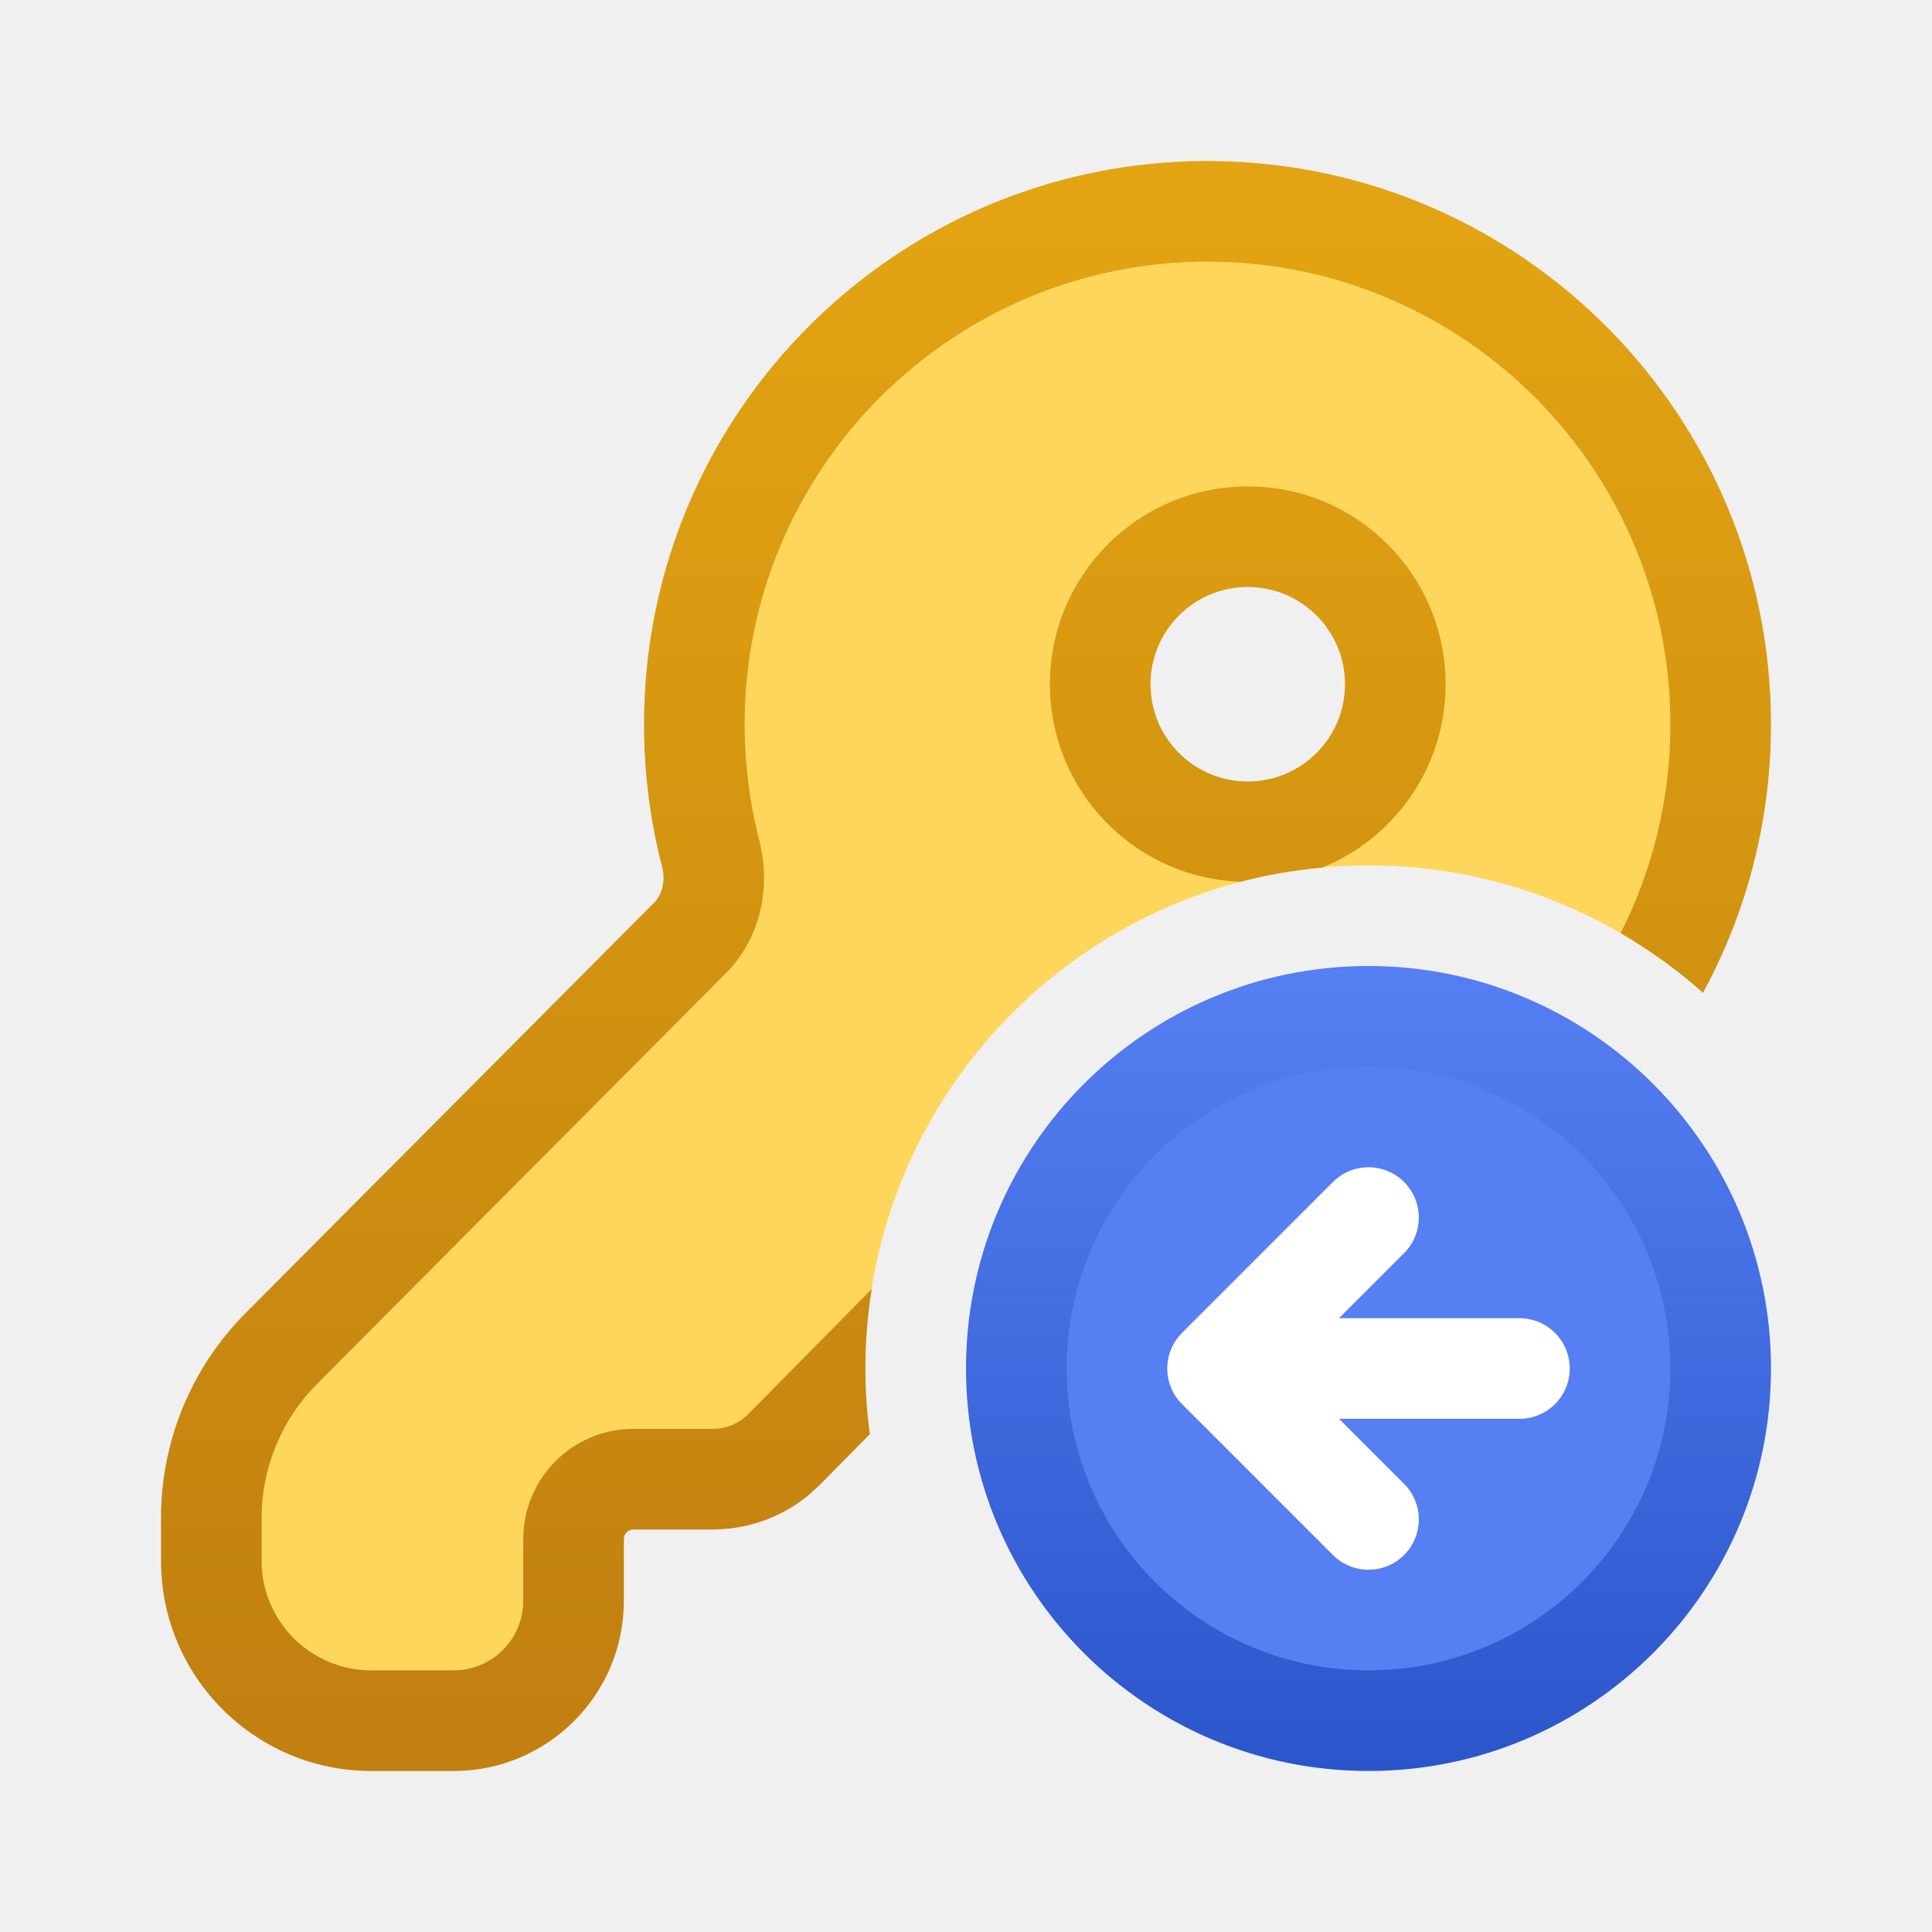
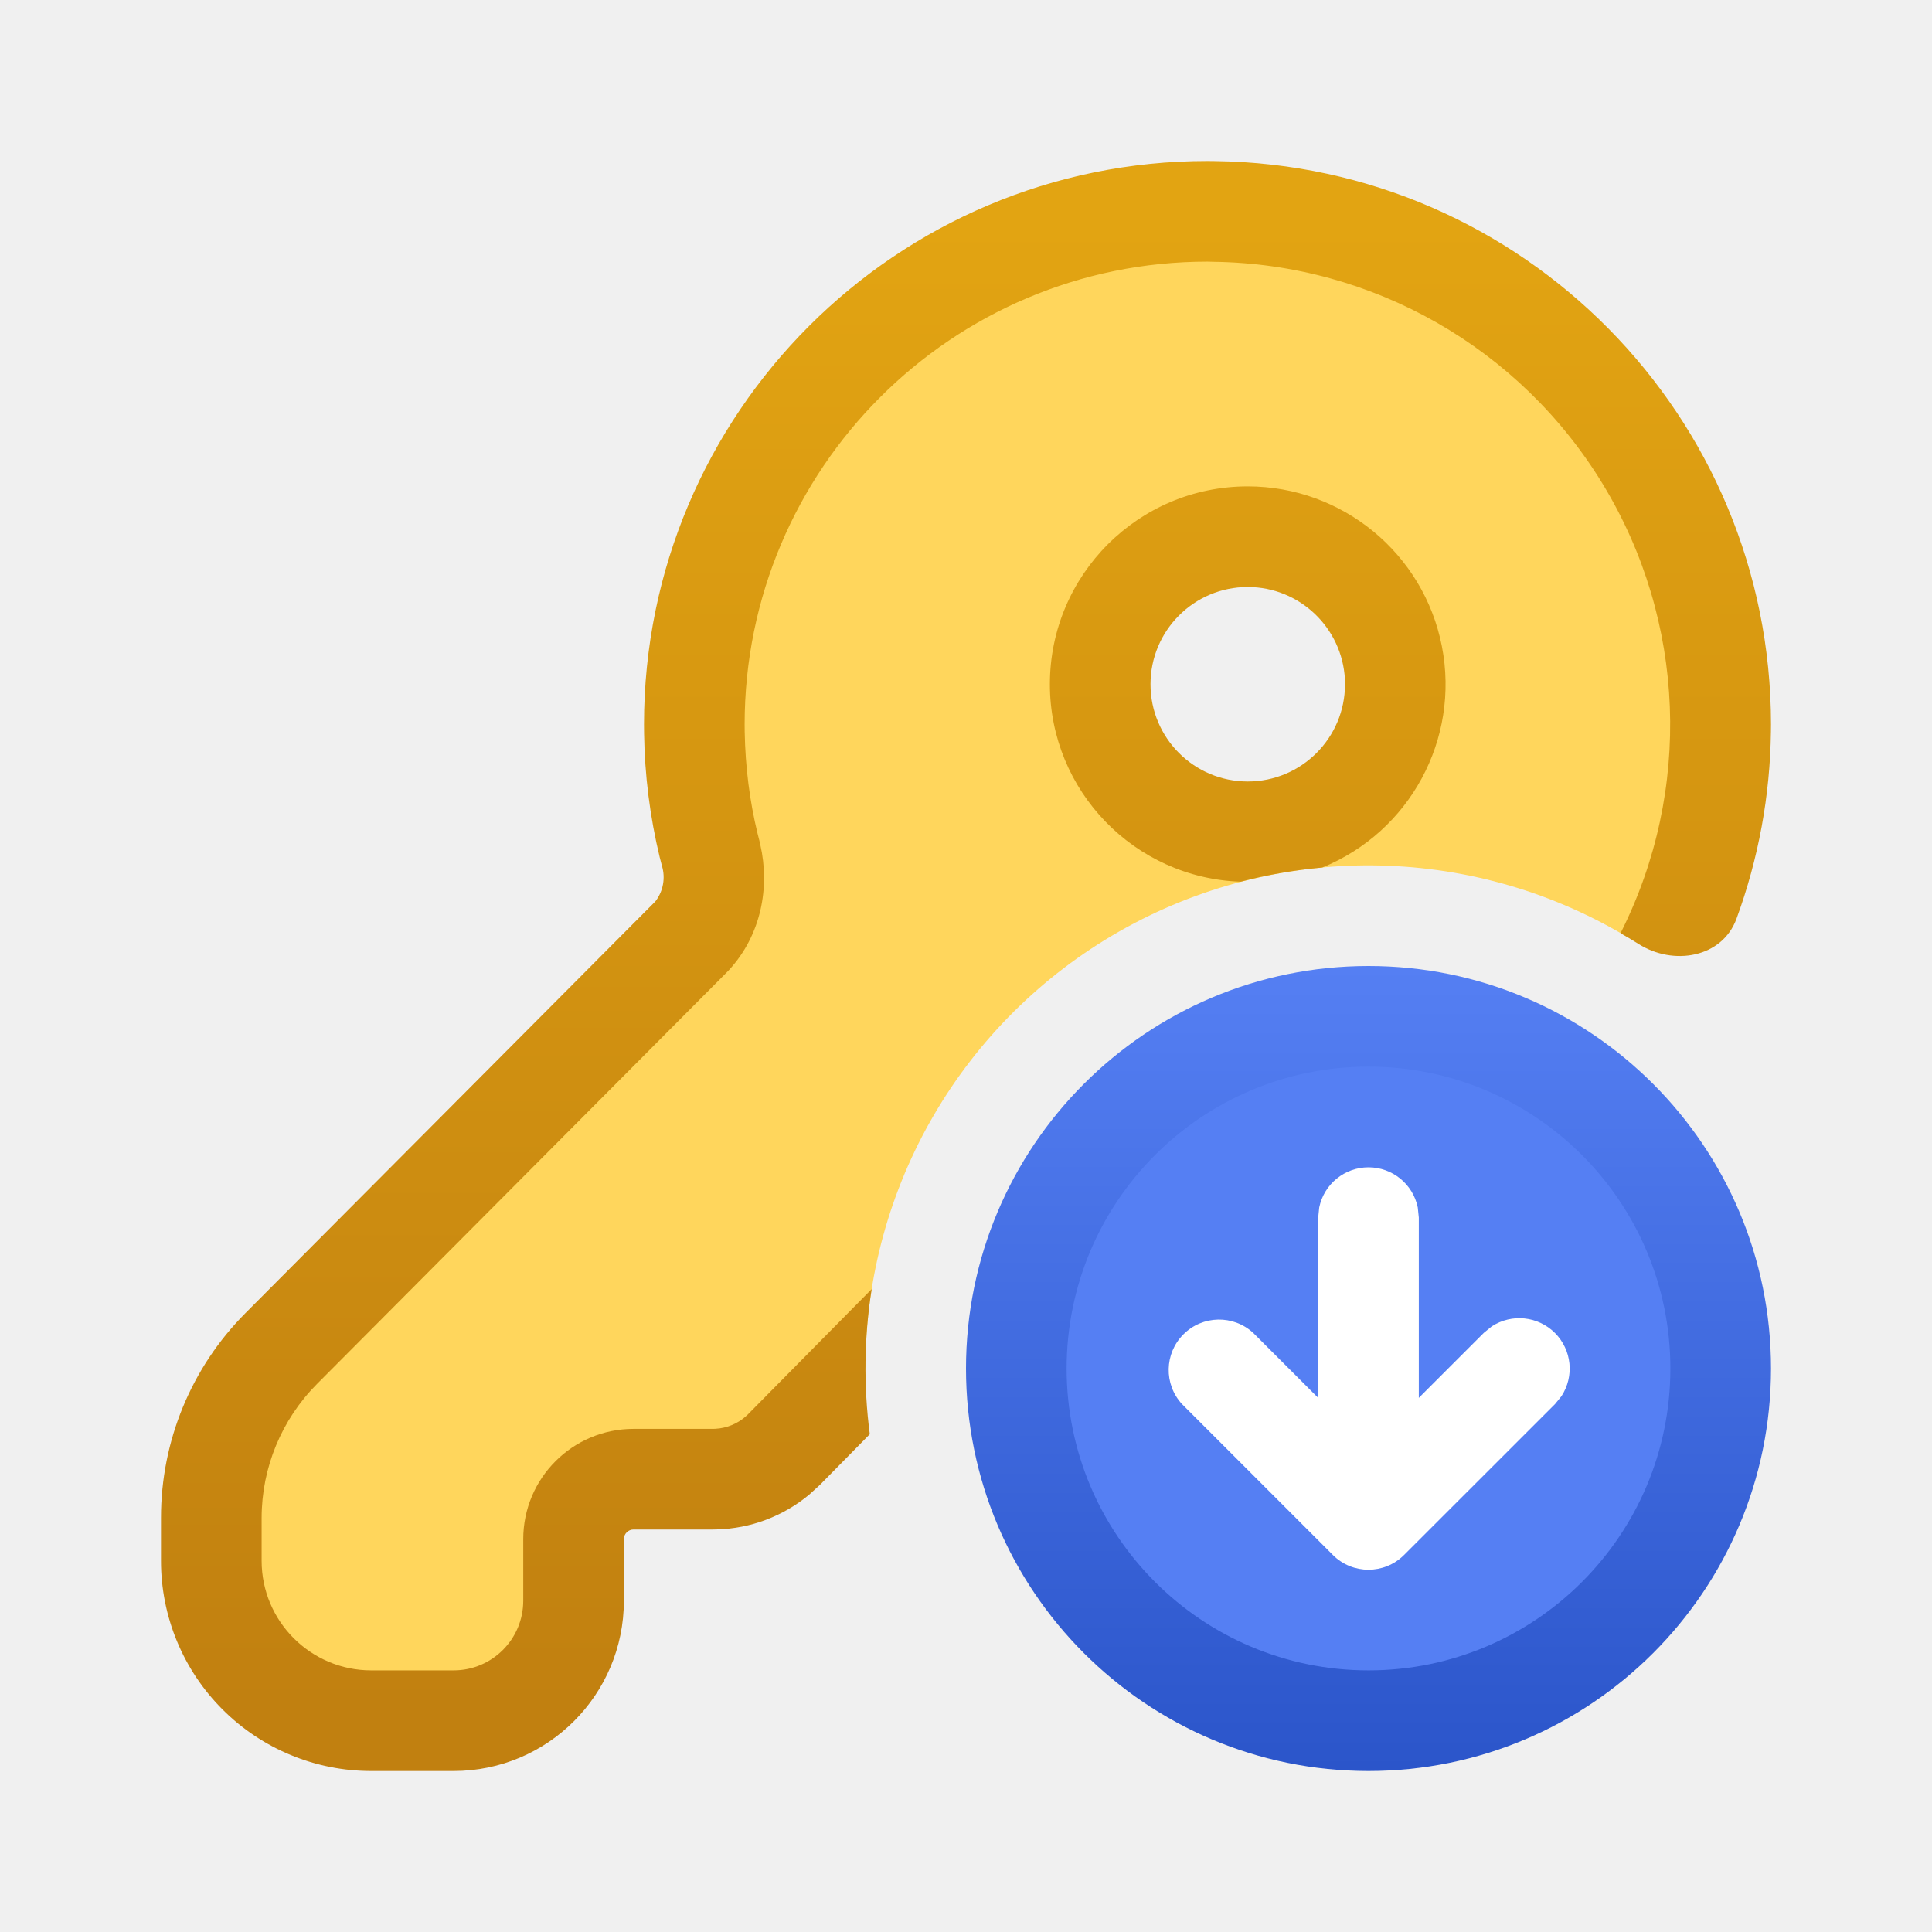
- <svg xmlns="http://www.w3.org/2000/svg" width="24" height="24" viewBox="0 0 24 24" fill="none">
-   <path d="M15 2.625C18.521 2.625 21.375 5.479 21.375 9C21.375 10.058 21.115 11.055 20.658 11.934C19.63 11.19 18.366 10.75 17 10.75C13.554 10.75 10.759 13.539 10.75 16.982L9.74 18.006C9.507 18.242 9.188 18.375 8.856 18.375H7.87C7.459 18.375 7.125 18.709 7.125 19.12V19.885C7.125 20.708 6.458 21.375 5.635 21.375H4.612C3.515 21.375 2.625 20.485 2.625 19.388V18.855C2.625 18.067 2.937 17.311 3.493 16.753L8.569 11.653C8.842 11.379 8.924 10.974 8.827 10.6C8.695 10.089 8.625 9.552 8.625 9C8.625 5.479 11.479 2.625 15 2.625ZM15.5 6.667C14.488 6.667 13.667 7.487 13.667 8.5C13.667 9.513 14.488 10.333 15.5 10.333C16.512 10.333 17.333 9.513 17.333 8.5C17.333 7.487 16.512 6.667 15.5 6.667Z" fill="#FFD65C" />
-   <path d="M15.091 2.001C18.915 2.05 22 5.164 22 9L21.999 9.091C21.984 10.264 21.68 11.367 21.155 12.333C20.841 12.053 20.498 11.804 20.132 11.592C20.526 10.813 20.75 9.933 20.75 9C20.75 5.849 18.216 3.291 15.074 3.251L15 3.25C11.824 3.25 9.25 5.824 9.25 9L9.251 9.094C9.258 9.529 9.313 9.951 9.411 10.356L9.433 10.442V10.443L9.445 10.495C9.564 11.019 9.458 11.615 9.054 12.052L9.012 12.095L3.937 17.193C3.497 17.635 3.25 18.233 3.25 18.855V19.388C3.25 20.14 3.86 20.75 4.612 20.75H5.635C6.113 20.75 6.5 20.363 6.5 19.885V19.12C6.5 18.363 7.113 17.75 7.87 17.75H8.856L8.887 17.749C9.03 17.742 9.167 17.685 9.272 17.588L9.295 17.566L10.828 16.014C10.777 16.335 10.75 16.664 10.75 17C10.75 17.277 10.77 17.549 10.805 17.816L10.185 18.445L10.052 18.567C9.729 18.836 9.324 18.988 8.902 18.999L8.856 19H7.87C7.804 19 7.75 19.054 7.75 19.12V19.885C7.75 21.053 6.803 22 5.635 22H4.612C3.17 22 2 20.83 2 19.388V18.855C2 17.902 2.378 16.987 3.051 16.311L8.126 11.213L8.144 11.194C8.226 11.098 8.27 10.939 8.223 10.756L8.195 10.649C8.076 10.155 8.009 9.641 8.001 9.113L8 9C8 5.134 11.134 2 15 2L15.091 2.001ZM15.5 6.042C16.858 6.042 17.958 7.142 17.958 8.5C17.958 9.53 17.324 10.412 16.425 10.777C16.078 10.809 15.74 10.867 15.412 10.953C14.095 10.907 13.042 9.828 13.042 8.5C13.042 7.142 14.142 6.042 15.5 6.042ZM15.5 7.292C14.833 7.292 14.292 7.833 14.292 8.5C14.292 9.167 14.833 9.708 15.5 9.708C16.167 9.708 16.708 9.167 16.708 8.5L16.707 8.438C16.674 7.799 16.146 7.292 15.5 7.292Z" fill="url(#paint0_linear_263_21306)" />
-   <circle cx="17" cy="17" r="4.625" fill="#557FF3" />
-   <path d="M17 12C19.761 12 22 14.239 22 17C22 19.761 19.761 22 17 22C14.239 22 12 19.761 12 17C12 14.239 14.239 12 17 12ZM17 13.25C14.929 13.25 13.25 14.929 13.25 17C13.25 19.071 14.929 20.75 17 20.75C19.071 20.75 20.75 19.071 20.75 17C20.75 14.929 19.071 13.25 17 13.25Z" fill="url(#paint1_linear_263_21306)" />
-   <path d="M18.875 17C17.198 17 16.802 17 15.125 17M15.125 17L17 15.125M15.125 17L17 18.875" stroke="white" stroke-width="1.25" stroke-linecap="round" stroke-linejoin="round" />
+ <svg xmlns="http://www.w3.org/2000/svg" fill="none" viewBox="0 0 24 24">
+   <path fill="#ffd65c" d="M15 2.625a6.375 6.375 0 0 1 5.902 8.783c-.116.283-.466.363-.728.208a6.25 6.25 0 0 0-9.424 5.366l-1.01 1.024a1.24 1.24 0 0 1-.884.369H7.87a.745.745 0 0 0-.745.745v.765a1.49 1.49 0 0 1-1.49 1.49H4.612a1.987 1.987 0 0 1-1.987-1.987v-.533c0-.788.312-1.544.868-2.102l5.076-5.1c.273-.274.355-.68.258-1.053A6.375 6.375 0 0 1 15 2.625m.5 4.042a1.833 1.833 0 1 0 0 3.666 1.833 1.833 0 0 0 0-3.666" />
+   <path fill="url(#Key-Color-import-24_svg__a)" d="M15.09 2.001A7 7 0 0 1 22 9l-.001.09a7 7 0 0 1-.428 2.324c-.178.484-.785.588-1.22.31a6 6 0 0 0-.22-.132 5.75 5.75 0 0 0-5.058-8.34L15 3.25A5.75 5.75 0 0 0 9.25 9l.001.094q.012.653.16 1.262l.022.086.012.053c.12.524.013 1.12-.391 1.557l-.042.043-5.075 5.098a2.36 2.36 0 0 0-.687 1.662v.533c0 .752.61 1.362 1.362 1.362h1.023a.865.865 0 0 0 .865-.865v-.765c0-.757.613-1.37 1.37-1.37h.986l.03-.001a.62.62 0 0 0 .386-.161l.023-.022 1.533-1.552a6.3 6.3 0 0 0-.023 1.802l-.62.63-.133.121a1.87 1.87 0 0 1-1.15.432L8.856 19H7.87a.12.12 0 0 0-.12.12v.765A2.115 2.115 0 0 1 5.635 22H4.612A2.61 2.61 0 0 1 2 19.388v-.533a3.6 3.6 0 0 1 1.05-2.544l5.076-5.098.018-.019a.49.49 0 0 0 .079-.438l-.028-.107a7 7 0 0 1-.194-1.536L8 9a7 7 0 0 1 7-7zm.41 4.041a2.458 2.458 0 0 1 .925 4.735q-.52.047-1.013.176a2.455 2.455 0 0 1-2.37-2.453c0-1.358 1.1-2.458 2.458-2.458m0 1.25A1.208 1.208 0 1 0 16.708 8.5l-.001-.062A1.21 1.21 0 0 0 15.5 7.292" />
+   <path fill="#557ff3" d="M21.625 17a4.625 4.625 0 1 1-9.25 0 4.625 4.625 0 0 1 9.25 0" />
+   <path fill="url(#Key-Color-import-24_svg__b)" d="M17 12a5 5 0 1 1 0 10 5 5 0 0 1 0-10m0 1.25a3.75 3.75 0 1 0 0 7.5 3.75 3.75 0 0 0 0-7.5" />
+   <path fill="#fff" d="M14.683 17.442a.626.626 0 0 1 .884-.885l.808.808v-2.24l.013-.126a.625.625 0 0 1 1.224 0l.013.126v2.24l.808-.808.098-.08a.626.626 0 0 1 .866.867l-.08.098-1.876 1.875a.625.625 0 0 1-.883 0z" />
  <defs>
-     <linearGradient id="paint0_linear_263_21306" x1="12" y1="2.75" x2="12" y2="21.25" gradientUnits="userSpaceOnUse">
-       <stop stop-color="#E2A412" />
-       <stop offset="1" stop-color="#C18010" />
+     <linearGradient id="Key-Color-import-24_svg__a" x1="12" x2="12" y1="2.75" y2="21.25" gradientUnits="userSpaceOnUse">
+       <stop stop-color="#e2a412" />
+       <stop offset="1" stop-color="#c18010" />
    </linearGradient>
-     <linearGradient id="paint1_linear_263_21306" x1="17" y1="12" x2="17" y2="22" gradientUnits="userSpaceOnUse">
-       <stop stop-color="#557FF3" />
-       <stop offset="1" stop-color="#2B55CA" />
+     <linearGradient id="Key-Color-import-24_svg__b" x1="17" x2="17" y1="12" y2="22" gradientUnits="userSpaceOnUse">
+       <stop stop-color="#557ff3" />
+       <stop offset="1" stop-color="#2b55ca" />
    </linearGradient>
  </defs>
</svg>
